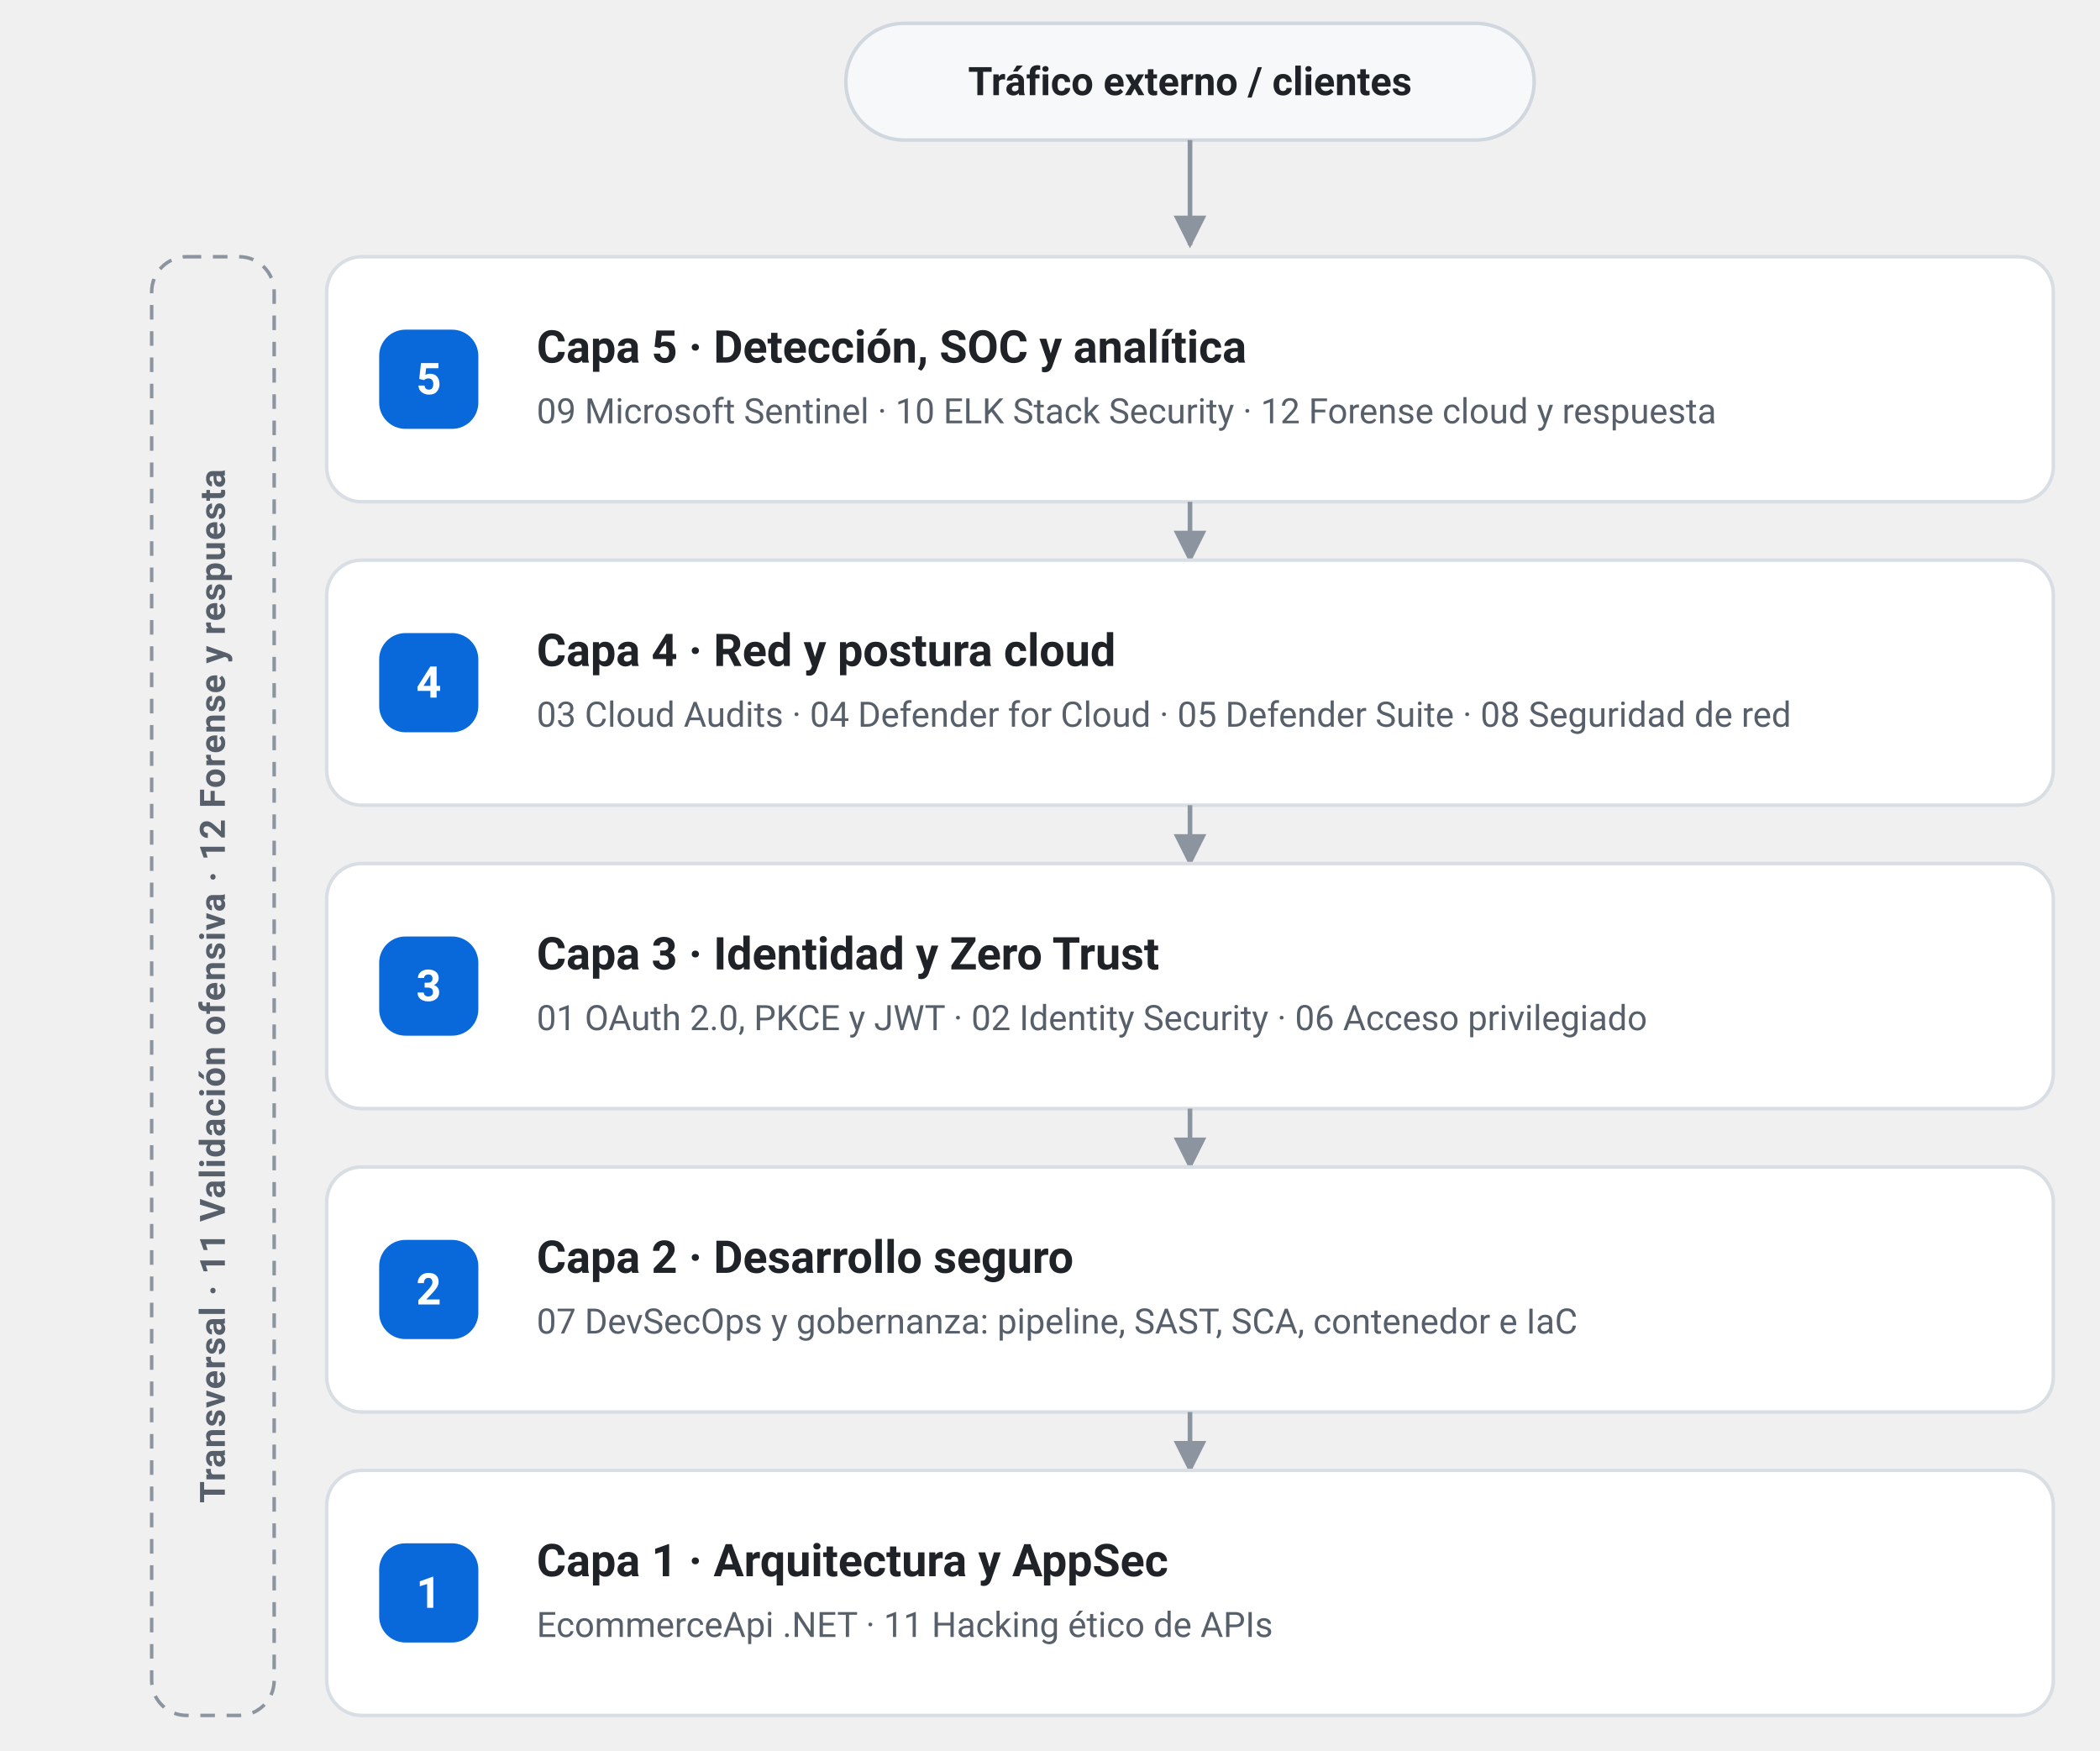
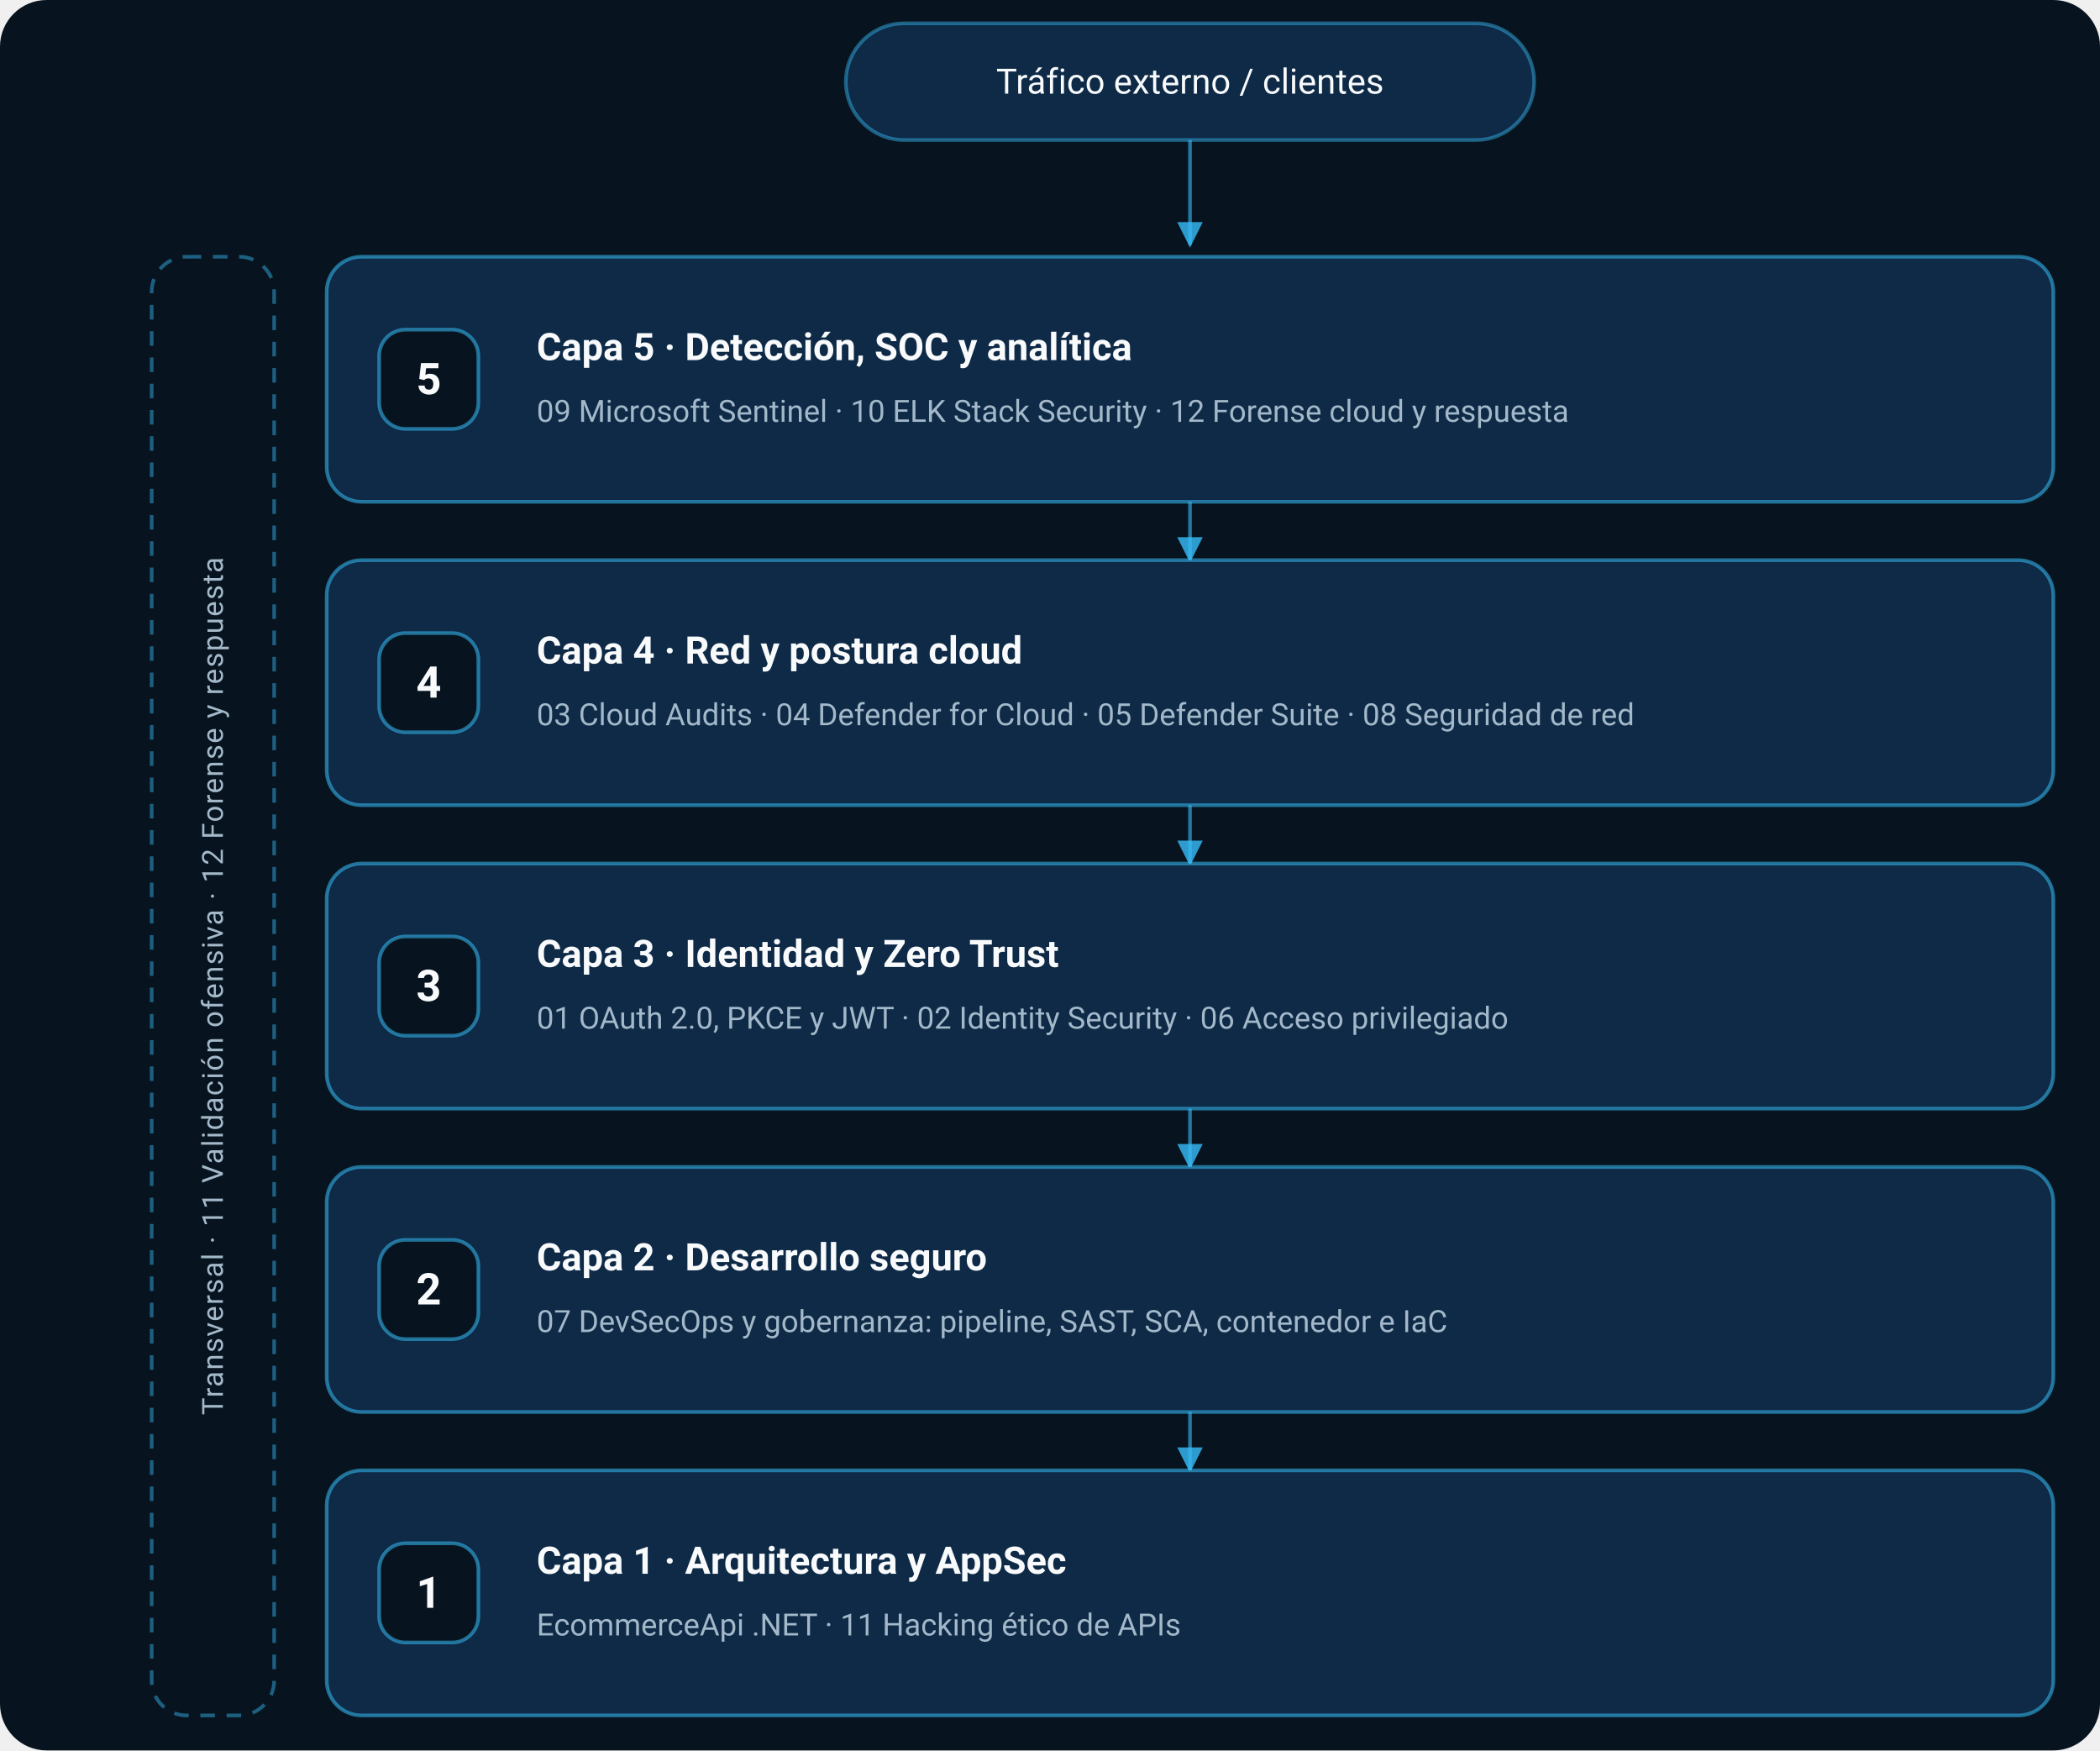
<svg xmlns="http://www.w3.org/2000/svg" width="720" height="600" viewBox="0 0 720 600" role="img" aria-labelledby="titulo descripcion">
  <style>
-     .card { fill: #ffffff; stroke: #d8dee4; stroke-width: 1.2; }
-     .pill { fill: #f6f8fa; stroke: #d0d7de; stroke-width: 1.2; }
-     .chip { fill: #0969da; }
-     .chip-num { fill: #ffffff; font-size: 15px; font-weight: 700; }
-     .title { fill: #1f2328; font-size: 15.5px; font-weight: 600; }
-     .modules { fill: #57606a; font-size: 12px; }
-     .pill-text { fill: #1f2328; font-size: 13.5px; font-weight: 600; }
-     .edge { stroke: #8c959f; stroke-width: 1.6; fill: none; }
-     .arrowhead { fill: #8c959f; }
-     .band { fill: none; stroke: #8c959f; stroke-width: 1.2; stroke-dasharray: 5 4; }
-     .band-text { fill: #57606a; font-size: 12px; font-weight: 600; letter-spacing: 0.4px; }
    text { font-family: -apple-system, BlinkMacSystemFont, "Segoe UI", Roboto, "Helvetica Neue", Arial, sans-serif; }
- 
-     @media (prefers-color-scheme: dark) {
-       .card { fill: #161b22; stroke: #30363d; }
-       .pill { fill: #161b22; stroke: #30363d; }
-       .chip { fill: #1f6feb; }
-       .title { fill: #e6edf3; }
-       .modules { fill: #8b949e; }
-       .pill-text { fill: #e6edf3; }
-       .edge { stroke: #6e7681; }
-       .arrowhead { fill: #6e7681; }
-       .band { stroke: #6e7681; }
-       .band-text { fill: #8b949e; }
-     }
+     .capa { fill: #0e2a47; stroke: #38bdf8; stroke-opacity: .55; stroke-width: 1.25; }
+     .chip { fill: #07131e; stroke: #38bdf8; stroke-opacity: .55; stroke-width: 1.25; }
+     .chip-num { fill: #f8fafc; font-size: 15px; font-weight: 700; text-anchor: middle; dominant-baseline: central; }
+     .titulo { fill: #f8fafc; font-size: 13px; font-weight: 600; dominant-baseline: central; }
+     .modulos { fill: #a3b8c9; font-size: 10.5px; dominant-baseline: central; }
+     .pill { fill: #0e2a47; stroke: #38bdf8; stroke-opacity: .45; stroke-width: 1.25; }
+     .pill-text { fill: #f8fafc; font-size: 12px; text-anchor: middle; dominant-baseline: central; }
+     .edge { stroke: #38bdf8; stroke-opacity: .6; stroke-width: 1.25; fill: none; }
+     .banda { fill: none; stroke: #38bdf8; stroke-opacity: .45; stroke-width: 1.25; stroke-dasharray: 5 4; }
+     .banda-texto { fill: #a3b8c9; font-size: 10px; text-anchor: middle; dominant-baseline: central; letter-spacing: .4px; }
  </style>
  <defs>
    <marker id="flecha" viewBox="0 0 10 10" refX="9" refY="5" markerWidth="7" markerHeight="7" orient="auto-start-reverse">
-       <path class="arrowhead" d="M 0 0 L 10 5 L 0 10 z" />
+       <path d="M0 0L10 5L0 10Z" fill="#38bdf8" fill-opacity=".8" />
    </marker>
  </defs>
-   <rect class="pill" x="290" y="8" width="236" height="40" rx="20" />
-   <text class="pill-text" x="408" y="28" text-anchor="middle" dominant-baseline="central">Tráfico externo / clientes</text>
-   <path class="edge" d="M 408 48 L 408 84" marker-end="url(#flecha)" />
-   <rect class="band" x="52" y="88" width="42" height="500" rx="12" />
-   <text class="band-text" x="73" y="338" text-anchor="middle" dominant-baseline="central" transform="rotate(-90 73 338)">Transversal · 11 Validación ofensiva · 12 Forense y respuesta</text>
-   <rect class="card" x="112" y="88" width="592" height="84" rx="12" />
+   <rect width="720" height="600" rx="16" fill="#07131e" />
+   <rect x="290" y="8" width="236" height="40" rx="20" class="pill" />
+   <text class="pill-text" x="408" y="28">Tráfico externo / clientes</text>
+   <path class="edge" d="M408 48V84" marker-end="url(#flecha)" />
+   <rect class="banda" x="52" y="88" width="42" height="500" rx="12" />
+   <text class="banda-texto" x="73" y="338" transform="rotate(-90 73 338)">Transversal · 11 Validación ofensiva · 12 Forense y respuesta</text>
+   <rect class="capa" x="112" y="88" width="592" height="84" rx="12" />
  <rect class="chip" x="130" y="113" width="34" height="34" rx="9" />
-   <text class="chip-num" x="147" y="130" text-anchor="middle" dominant-baseline="central">5</text>
-   <text class="title" x="184" y="119" dominant-baseline="central">Capa 5 · Detección, SOC y analítica</text>
-   <text class="modules" x="184" y="141" dominant-baseline="central">09 Microsoft Sentinel · 10 ELK Stack Security · 12 Forense cloud y respuesta</text>
-   <path class="edge" d="M 408 172 L 408 192" marker-end="url(#flecha)" />
-   <rect class="card" x="112" y="192" width="592" height="84" rx="12" />
+   <text class="chip-num" x="147" y="130">5</text>
+   <text class="titulo" x="184" y="119">Capa 5 · Detección, SOC y analítica</text>
+   <text class="modulos" x="184" y="141">09 Microsoft Sentinel · 10 ELK Stack Security · 12 Forense cloud y respuesta</text>
+   <path class="edge" d="M408 172V192" marker-end="url(#flecha)" />
+   <rect class="capa" x="112" y="192" width="592" height="84" rx="12" />
  <rect class="chip" x="130" y="217" width="34" height="34" rx="9" />
-   <text class="chip-num" x="147" y="234" text-anchor="middle" dominant-baseline="central">4</text>
-   <text class="title" x="184" y="223" dominant-baseline="central">Capa 4 · Red y postura cloud</text>
-   <text class="modules" x="184" y="245" dominant-baseline="central">03 Cloud Audits · 04 Defender for Cloud · 05 Defender Suite · 08 Seguridad de red</text>
-   <path class="edge" d="M 408 276 L 408 296" marker-end="url(#flecha)" />
-   <rect class="card" x="112" y="296" width="592" height="84" rx="12" />
+   <text class="chip-num" x="147" y="234">4</text>
+   <text class="titulo" x="184" y="223">Capa 4 · Red y postura cloud</text>
+   <text class="modulos" x="184" y="245">03 Cloud Audits · 04 Defender for Cloud · 05 Defender Suite · 08 Seguridad de red</text>
+   <path class="edge" d="M408 276V296" marker-end="url(#flecha)" />
+   <rect class="capa" x="112" y="296" width="592" height="84" rx="12" />
  <rect class="chip" x="130" y="321" width="34" height="34" rx="9" />
-   <text class="chip-num" x="147" y="338" text-anchor="middle" dominant-baseline="central">3</text>
-   <text class="title" x="184" y="327" dominant-baseline="central">Capa 3 · Identidad y Zero Trust</text>
-   <text class="modules" x="184" y="349" dominant-baseline="central">01 OAuth 2.0, PKCE y JWT · 02 Identity Security · 06 Acceso privilegiado</text>
-   <path class="edge" d="M 408 380 L 408 400" marker-end="url(#flecha)" />
-   <rect class="card" x="112" y="400" width="592" height="84" rx="12" />
+   <text class="chip-num" x="147" y="338">3</text>
+   <text class="titulo" x="184" y="327">Capa 3 · Identidad y Zero Trust</text>
+   <text class="modulos" x="184" y="349">01 OAuth 2.0, PKCE y JWT · 02 Identity Security · 06 Acceso privilegiado</text>
+   <path class="edge" d="M408 380V400" marker-end="url(#flecha)" />
+   <rect class="capa" x="112" y="400" width="592" height="84" rx="12" />
  <rect class="chip" x="130" y="425" width="34" height="34" rx="9" />
-   <text class="chip-num" x="147" y="442" text-anchor="middle" dominant-baseline="central">2</text>
-   <text class="title" x="184" y="431" dominant-baseline="central">Capa 2 · Desarrollo seguro</text>
-   <text class="modules" x="184" y="453" dominant-baseline="central">07 DevSecOps y gobernanza: pipeline, SAST, SCA, contenedor e IaC</text>
-   <path class="edge" d="M 408 484 L 408 504" marker-end="url(#flecha)" />
-   <rect class="card" x="112" y="504" width="592" height="84" rx="12" />
+   <text class="chip-num" x="147" y="442">2</text>
+   <text class="titulo" x="184" y="431">Capa 2 · Desarrollo seguro</text>
+   <text class="modulos" x="184" y="453">07 DevSecOps y gobernanza: pipeline, SAST, SCA, contenedor e IaC</text>
+   <path class="edge" d="M408 484V504" marker-end="url(#flecha)" />
+   <rect class="capa" x="112" y="504" width="592" height="84" rx="12" />
  <rect class="chip" x="130" y="529" width="34" height="34" rx="9" />
-   <text class="chip-num" x="147" y="546" text-anchor="middle" dominant-baseline="central">1</text>
-   <text class="title" x="184" y="535" dominant-baseline="central">Capa 1 · Arquitectura y AppSec</text>
-   <text class="modules" x="184" y="557" dominant-baseline="central">EcommerceApi .NET · 11 Hacking ético de APIs</text>
+   <text class="chip-num" x="147" y="546">1</text>
+   <text class="titulo" x="184" y="535">Capa 1 · Arquitectura y AppSec</text>
+   <text class="modulos" x="184" y="557">EcommerceApi .NET · 11 Hacking ético de APIs</text>
</svg>
